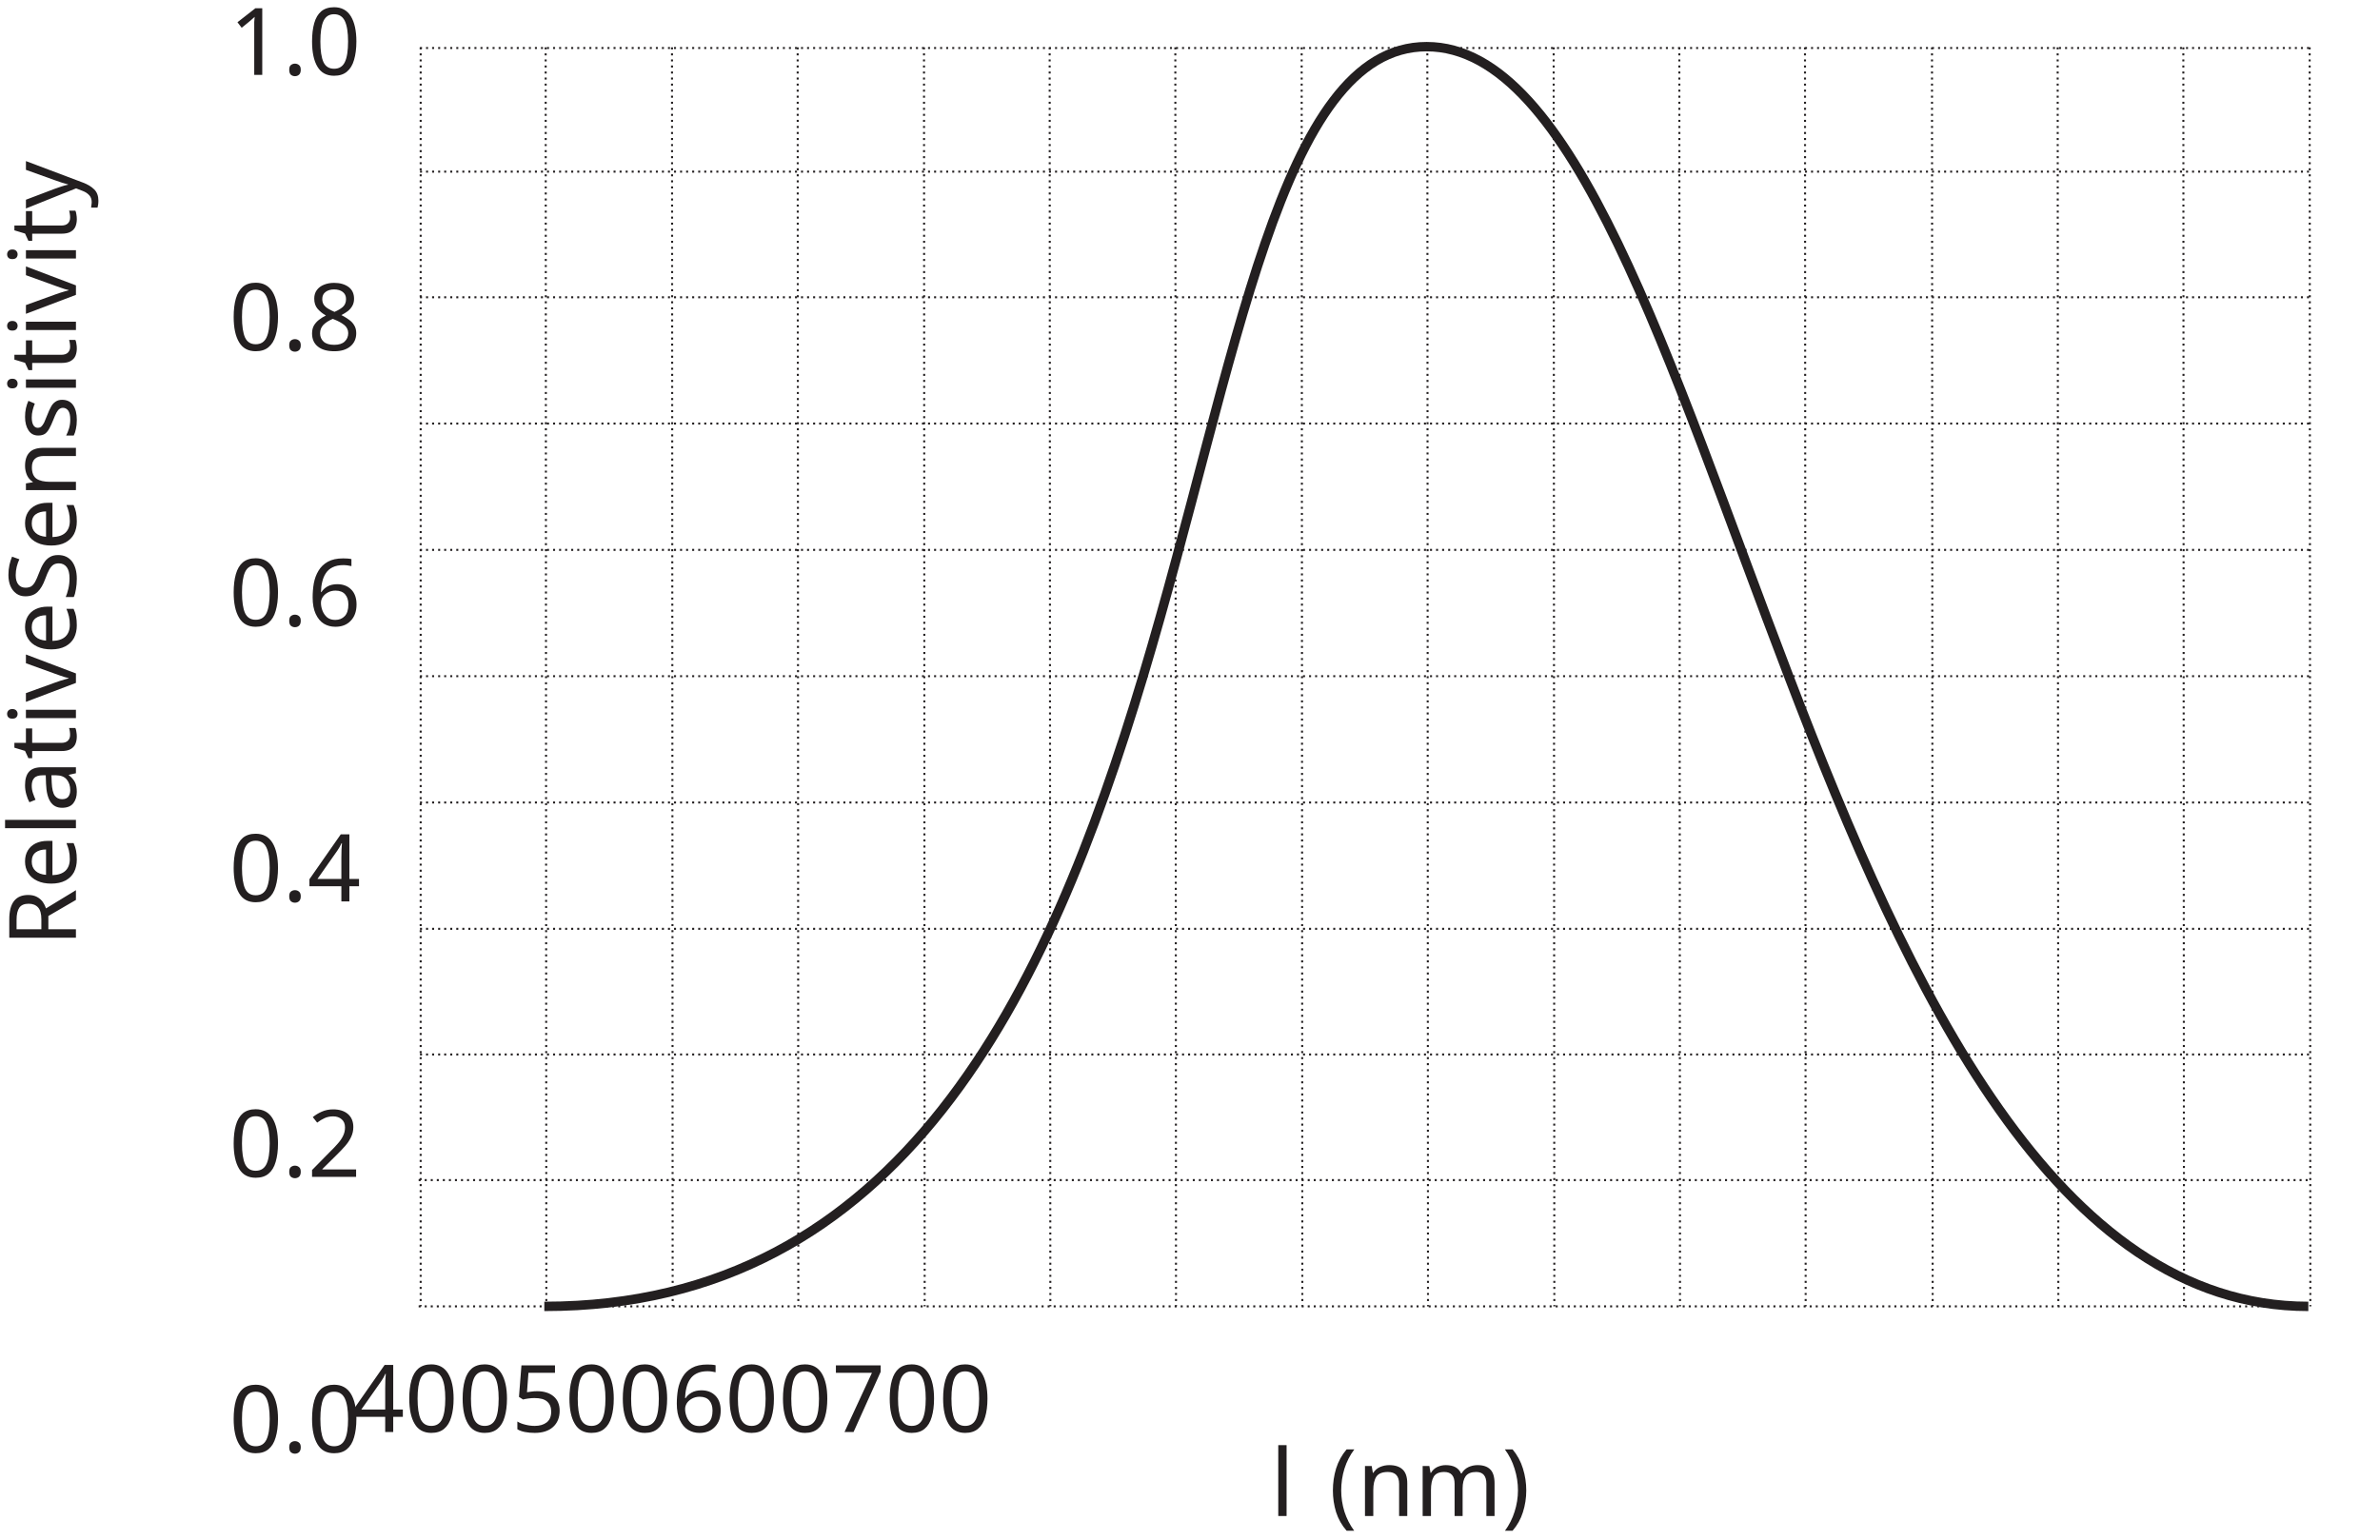
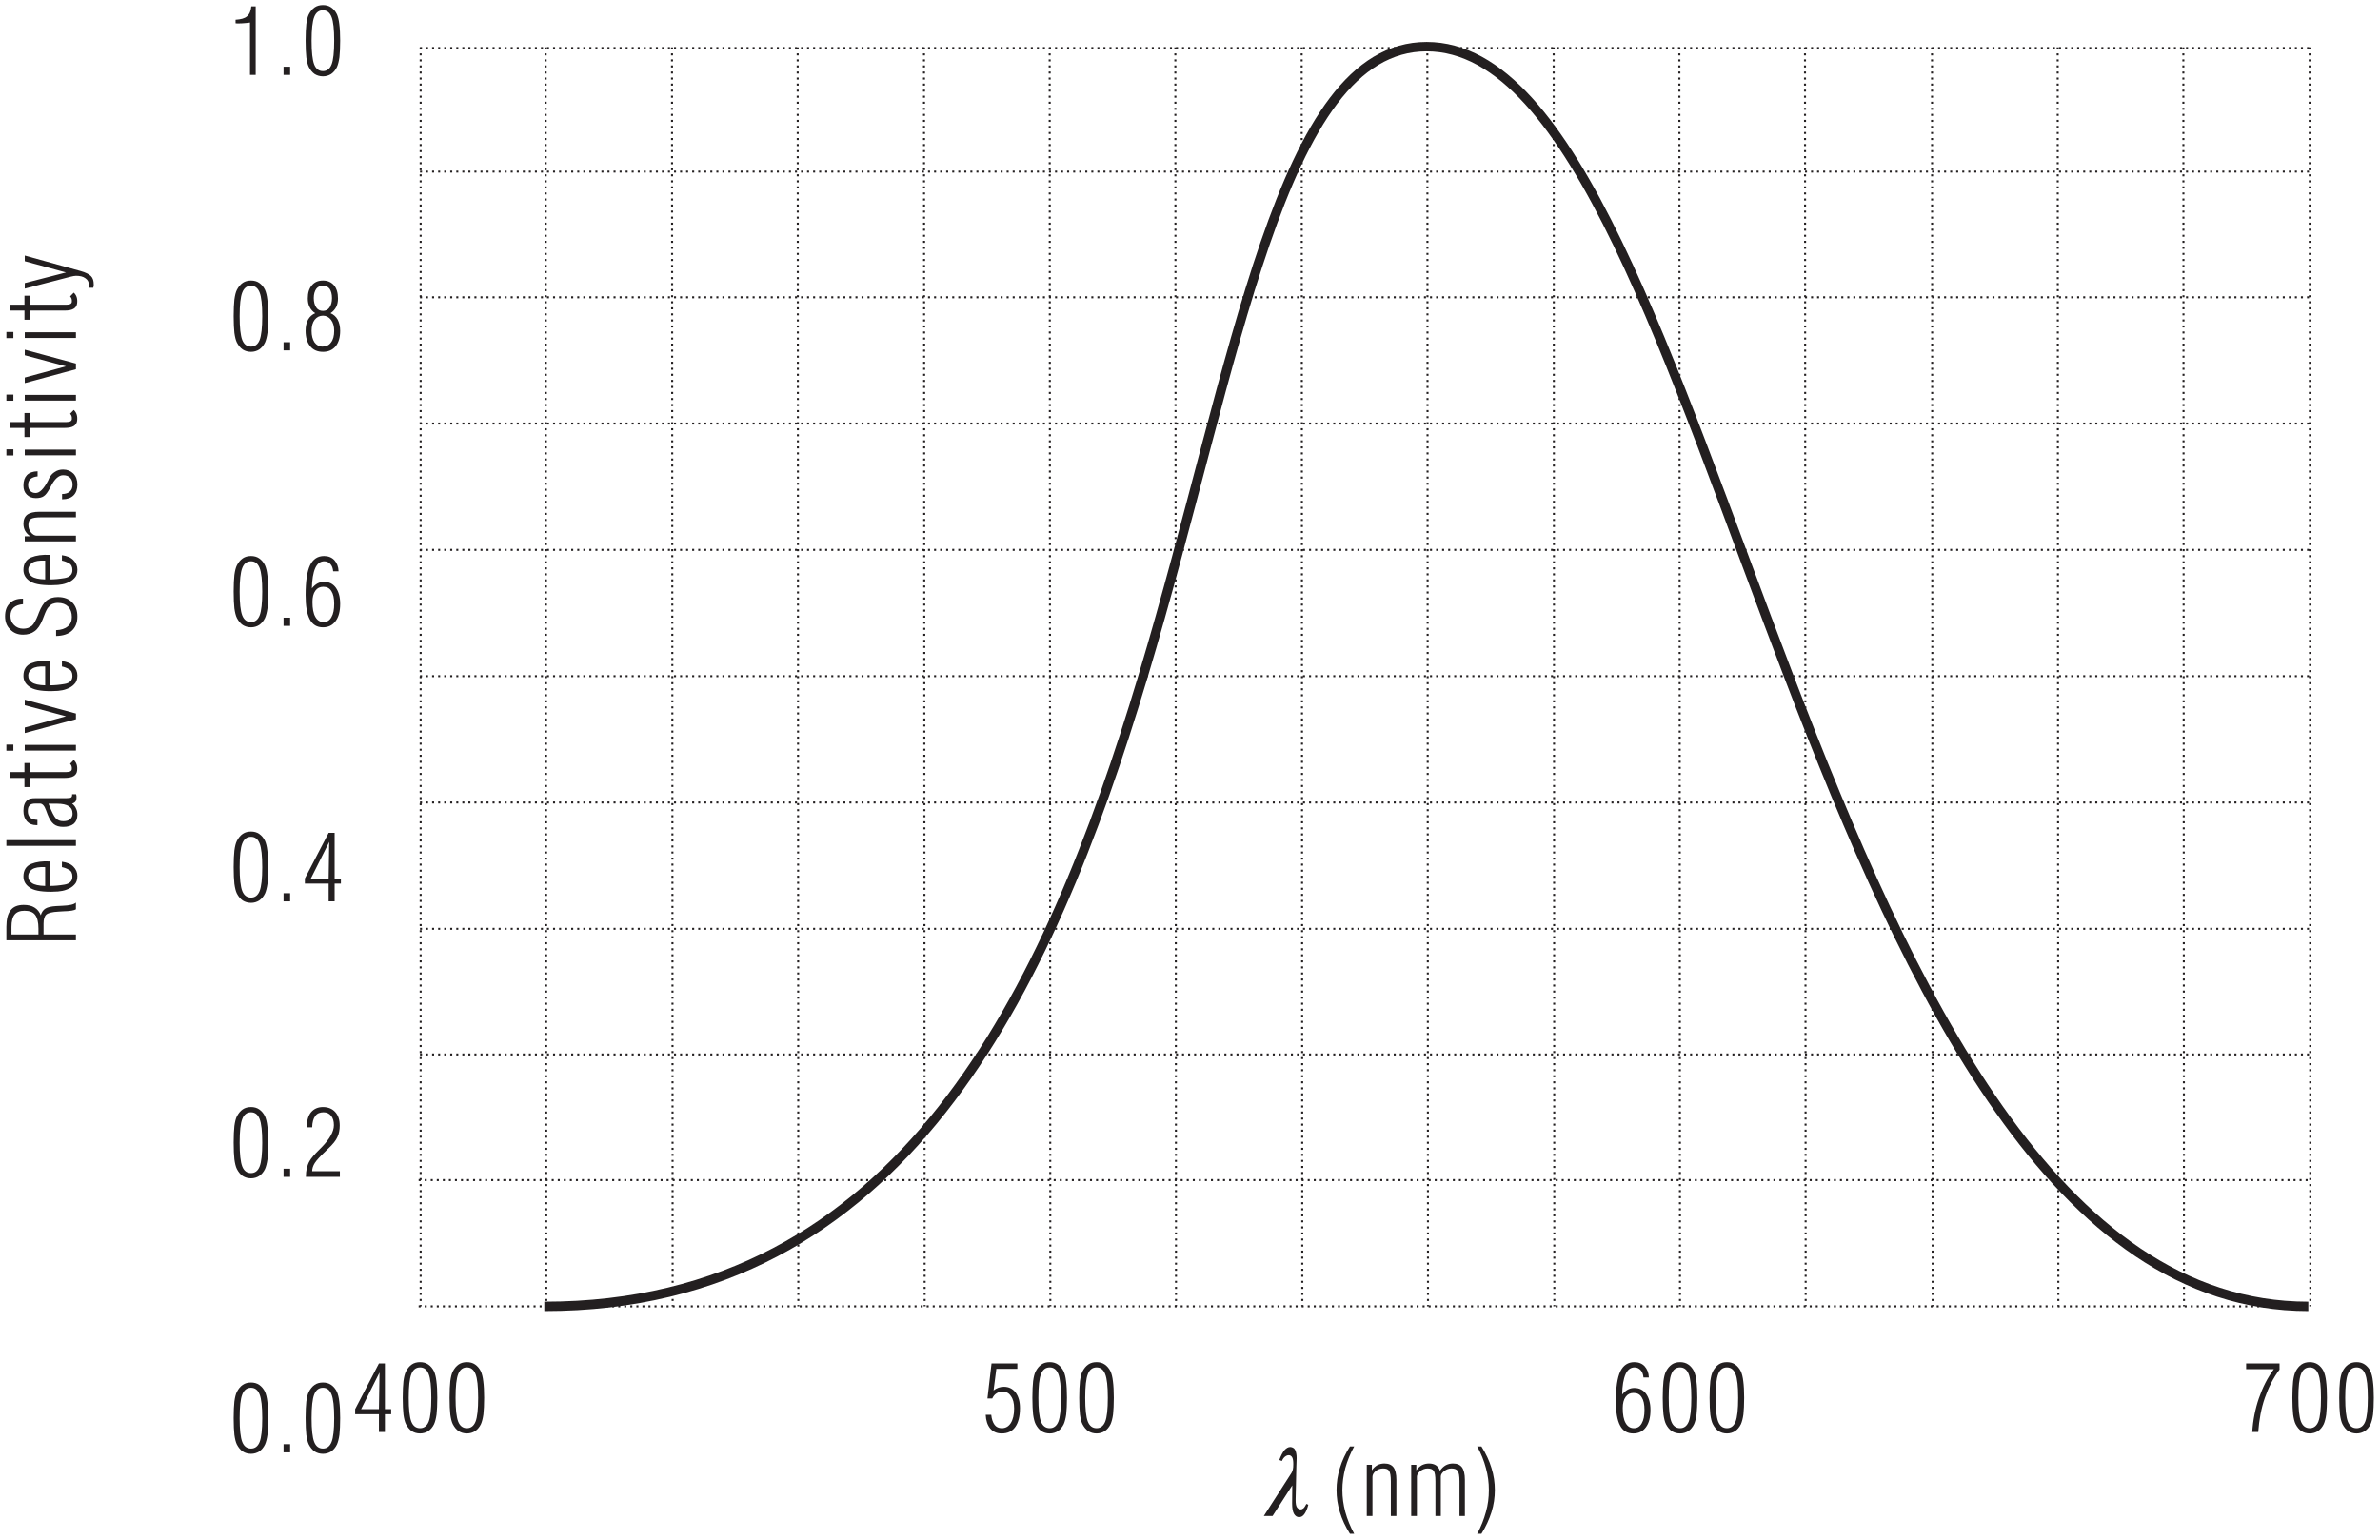
- <svg xmlns="http://www.w3.org/2000/svg" version="1.1" id="svg2" xml:space="preserve" width="340" height="220" viewBox="0 0 340 220">
-   <defs id="defs6" />
-   <g id="g8" transform="matrix(1.333333,0,0,-1.333333,0,220)">
-     <g id="g10" transform="scale(0.1)">
-       <g id="g12" transform="scale(10)">
-         <text transform="matrix(1,0,0,-1,37.6469,11.5359)" style="font-variant:normal;font-weight:normal;font-size:10px;font-family:Swis721LtCnBT;-inkscape-font-specification:Swis721LtCnBT;writing-mode:lr-tb;fill:#231f20;fill-opacity:1;fill-rule:nonzero;stroke:none" id="text16">
-           <tspan x="0 5.019 10.038 67.464 72.483 77.502 135 140.019 145.038 202.464 207.483 212.502" y="0" id="tspan14">400500600700</tspan>
-         </text>
-         <text transform="matrix(1,0,0,-1,136.1141,2.5359)" style="font-variant:normal;font-weight:normal;font-size:10px;font-family:SymbolPropBT;-inkscape-font-specification:SymbolPropBT;writing-mode:lr-tb;fill:#231f20;fill-opacity:1;fill-rule:nonzero;stroke:none" id="text20">
-           <tspan x="0" y="0" id="tspan18">l</tspan>
-         </text>
-         <text transform="matrix(1,0,0,-1,142.4043,2.5359)" style="font-variant:normal;font-weight:normal;font-size:10px;font-family:Swis721LtCnBT;-inkscape-font-specification:Swis721LtCnBT;writing-mode:lr-tb;fill:#231f20;fill-opacity:1;fill-rule:nonzero;stroke:none" id="text24">
-           <tspan x="0 3.412 8.173 15.492" y="0" id="tspan22">(nm)</tspan>
-         </text>
-       </g>
-       <path d="M 450.719,1599.28 V 250 M 584.641,1599.28 585.359,250 M 720,1599.28 720.719,250 M 854.641,1599.28 855.359,250 M 990,1599.28 990.719,250 M 1124.64,1599.28 1125.36,250 M 1259.28,1599.28 1260,250 M 2070,1599.28 2070.72,250 M 1394.64,1599.28 1395.36,250 M 2204.64,1599.28 2205.36,250 M 1529.28,1599.28 1530,250 M 2339.28,1599.28 2340,250 M 1664.64,1599.28 1665.36,250 M 2474.64,1599.28 2475.36,250 M 1799.28,1599.28 1800,250 M 1933.92,1599.28 1934.64,250 M 450,1466.08 H 2474.64 M 450,1331.44 H 2474.64 M 450,1196.08 H 2474.64 M 450,1060.72 H 2474.64 M 450,925.359 H 2474.64 M 450,790 H 2474.64 M 450,654.641 H 2474.64 M 450,520 H 2474.64 M 450,1598.56 H 2474.64 M 448.559,385.359 H 2473.2 M 448.559,250 H 2473.2" style="fill:none;stroke:#231f20;stroke-width:2.16;stroke-linecap:butt;stroke-linejoin:miter;stroke-miterlimit:2.613;stroke-dasharray:2.16, 4.32;stroke-dashoffset:0;stroke-opacity:1" id="path26" />
-       <g id="g28" transform="scale(10)">
-         <text transform="matrix(3.528e-5,1,1,-3.528e-5,8.13477,63.5414)" style="font-variant:normal;font-weight:normal;font-size:10px;font-family:Swis721LtCnBT;-inkscape-font-specification:Swis721LtCnBT;writing-mode:lr-tb;fill:#231f20;fill-opacity:1;fill-rule:nonzero;stroke:none" id="text32">
-           <tspan x="0 5.439 9.97 12.611 16.921 20.225 22.787 26.936 32.846 38.286 42.816 47.577 51.868 54.43 57.734 60.296 64.445 67.007 70.311" y="0" id="tspan30">RelativeSensitivity</tspan>
-         </text>
-       </g>
-       <path d="m 583.199,250 c 765.361,0 630.001,1350 945.361,1350 315.36,0 404.64,-1350 944.64,-1350" style="fill:none;stroke:#231f20;stroke-width:10.08;stroke-linecap:butt;stroke-linejoin:miter;stroke-miterlimit:2.613;stroke-dasharray:none;stroke-opacity:1" id="path34" />
-       <g id="g36" transform="scale(10)">
-         <text transform="matrix(1,0,0,-1,24.552,156.976)" style="font-variant:normal;font-weight:normal;font-size:10px;font-family:Swis721LtCnBT;-inkscape-font-specification:Swis721LtCnBT;writing-mode:lr-tb;fill:#231f20;fill-opacity:1;fill-rule:nonzero;stroke:none" id="text50">
-           <tspan x="0 5.019 7.708" y="0" id="tspan38">1.0</tspan>
-           <tspan x="0 5.019 7.708" y="29.524" id="tspan40">0.8</tspan>
-           <tspan x="0 5.019 7.708" y="59.048" id="tspan42">0.6</tspan>
-           <tspan x="0 5.019 7.708" y="88.573" id="tspan44">0.4</tspan>
-           <tspan x="0 5.019 7.708" y="118.097" id="tspan46">0.2</tspan>
-           <tspan x="0 5.019 7.708" y="147.621" id="tspan48">0.0</tspan>
-         </text>
+ <svg xmlns="http://www.w3.org/2000/svg" xmlns:xlink="http://www.w3.org/1999/xlink" width="255pt" height="165pt" viewBox="0 0 255 165">
+   <defs>
+     <g>
+       <g id="glyph-0-0">
+         <path d="M 2.953 0 L 2.953 -1.906 L 0.406 -1.906 L 0.406 -2.453 L 2.953 -7.344 L 3.594 -7.344 L 3.594 -2.453 L 4.266 -2.453 L 4.266 -1.906 L 3.594 -1.906 L 3.594 0 Z M 1.047 -2.453 L 2.953 -2.453 L 3.016 -6.375 Z M 1.047 -2.453 " />
+       </g>
+       <g id="glyph-0-1">
+         <path d="M 1.125 -3.656 C 1.125 -2.438 1.219 -1.594 1.406 -1.109 C 1.594 -0.641 1.906 -0.406 2.344 -0.406 C 2.766 -0.406 3.078 -0.641 3.266 -1.109 C 3.453 -1.578 3.547 -2.438 3.547 -3.656 C 3.547 -4.891 3.453 -5.734 3.266 -6.203 C 3.078 -6.688 2.766 -6.922 2.344 -6.922 C 1.906 -6.922 1.594 -6.688 1.406 -6.203 C 1.219 -5.734 1.125 -4.875 1.125 -3.656 Z M 0.484 -3.672 C 0.484 -4.422 0.516 -5.016 0.562 -5.453 C 0.625 -5.906 0.703 -6.234 0.828 -6.484 C 1 -6.812 1.203 -7.062 1.453 -7.234 C 1.703 -7.406 2 -7.484 2.344 -7.484 C 2.672 -7.484 2.969 -7.406 3.219 -7.234 C 3.469 -7.062 3.688 -6.812 3.844 -6.484 C 3.953 -6.234 4.047 -5.875 4.094 -5.438 C 4.156 -4.969 4.188 -4.391 4.188 -3.672 C 4.188 -2.938 4.156 -2.344 4.109 -1.891 C 4.047 -1.438 3.953 -1.094 3.844 -0.844 C 3.688 -0.516 3.469 -0.266 3.219 -0.094 C 2.969 0.062 2.672 0.156 2.344 0.156 C 2 0.156 1.703 0.062 1.453 -0.094 C 1.203 -0.266 1 -0.516 0.828 -0.844 C 0.703 -1.094 0.625 -1.438 0.562 -1.875 C 0.516 -2.312 0.484 -2.906 0.484 -3.672 Z M 0.484 -3.672 " />
+       </g>
+       <g id="glyph-0-2">
+         <path d="M 0.5 -1.844 L 1.094 -1.844 C 1.141 -1.375 1.266 -1.016 1.453 -0.766 C 1.625 -0.531 1.891 -0.406 2.219 -0.406 C 2.641 -0.406 2.953 -0.594 3.188 -0.953 C 3.422 -1.328 3.547 -1.844 3.547 -2.516 C 3.547 -3.094 3.438 -3.531 3.203 -3.844 C 3 -4.172 2.703 -4.328 2.312 -4.328 C 2.062 -4.328 1.844 -4.266 1.656 -4.141 C 1.453 -4.016 1.312 -3.828 1.203 -3.594 L 0.688 -3.594 L 1.125 -7.344 L 3.891 -7.344 L 3.891 -6.766 L 1.641 -6.766 L 1.344 -4.453 C 1.516 -4.594 1.703 -4.688 1.875 -4.75 C 2.062 -4.812 2.25 -4.844 2.453 -4.844 C 2.969 -4.844 3.391 -4.641 3.703 -4.234 C 4.016 -3.812 4.172 -3.266 4.172 -2.562 C 4.172 -1.688 4 -1 3.672 -0.547 C 3.344 -0.078 2.859 0.156 2.219 0.156 C 1.703 0.156 1.297 -0.016 0.984 -0.375 C 0.688 -0.734 0.531 -1.219 0.5 -1.844 Z M 0.5 -1.844 " />
+       </g>
+       <g id="glyph-0-3">
+         <path d="M 1.156 -4.016 C 1.359 -4.266 1.562 -4.438 1.766 -4.547 C 1.984 -4.656 2.203 -4.719 2.453 -4.719 C 2.984 -4.719 3.406 -4.516 3.719 -4.094 C 4.031 -3.656 4.188 -3.094 4.188 -2.359 C 4.188 -1.562 4.031 -0.953 3.703 -0.516 C 3.375 -0.062 2.922 0.156 2.344 0.156 C 1.703 0.156 1.234 -0.125 0.938 -0.688 C 0.625 -1.266 0.484 -2.125 0.484 -3.312 C 0.484 -4.766 0.641 -5.812 0.953 -6.484 C 1.281 -7.156 1.781 -7.484 2.469 -7.484 C 2.922 -7.484 3.297 -7.328 3.562 -7.047 C 3.844 -6.734 4 -6.344 4.016 -5.844 L 3.438 -5.844 C 3.406 -6.188 3.312 -6.438 3.141 -6.625 C 2.969 -6.812 2.75 -6.922 2.484 -6.922 C 2.062 -6.922 1.734 -6.672 1.516 -6.188 C 1.297 -5.688 1.172 -4.969 1.156 -4.016 Z M 2.406 -0.406 C 2.766 -0.406 3.047 -0.562 3.25 -0.922 C 3.453 -1.266 3.547 -1.734 3.547 -2.375 C 3.547 -2.953 3.453 -3.406 3.25 -3.719 C 3.047 -4.047 2.766 -4.188 2.375 -4.188 C 2.016 -4.188 1.734 -4.047 1.531 -3.766 C 1.312 -3.469 1.219 -3.062 1.219 -2.562 C 1.219 -1.859 1.312 -1.328 1.531 -0.953 C 1.734 -0.594 2.031 -0.406 2.406 -0.406 Z M 2.406 -0.406 " />
+       </g>
+       <g id="glyph-0-4">
+         <path d="M 1.203 0 C 1.281 -1.266 1.516 -2.453 1.906 -3.594 C 2.297 -4.734 2.812 -5.781 3.516 -6.734 L 0.547 -6.734 L 0.547 -7.344 L 4.125 -7.344 L 4.125 -6.688 C 3.453 -5.797 2.938 -4.766 2.547 -3.641 C 2.156 -2.516 1.938 -1.297 1.844 0 Z M 1.203 0 " />
+       </g>
+       <g id="glyph-0-5">
+         <path d="M 2.688 1.906 L 2.234 1.906 C 1.75 1.141 1.391 0.375 1.156 -0.406 C 0.906 -1.203 0.797 -1.984 0.797 -2.781 C 0.797 -3.562 0.906 -4.359 1.156 -5.141 C 1.391 -5.922 1.75 -6.688 2.234 -7.453 L 2.688 -7.453 C 2.266 -6.688 1.953 -5.906 1.734 -5.125 C 1.531 -4.344 1.422 -3.562 1.422 -2.781 C 1.422 -1.984 1.531 -1.203 1.734 -0.438 C 1.953 0.359 2.266 1.125 2.688 1.906 Z M 2.688 1.906 " />
+       </g>
+       <g id="glyph-0-6">
+         <path d="M 3.203 0 L 3.203 -3.703 C 3.203 -4.281 3.141 -4.656 3.016 -4.844 C 2.906 -5.016 2.688 -5.094 2.375 -5.094 C 2.078 -5.094 1.812 -5 1.578 -4.812 C 1.344 -4.625 1.234 -4.406 1.234 -4.188 L 1.234 0 L 0.625 0 L 0.625 -5.484 L 1.172 -5.484 L 1.172 -4.891 C 1.344 -5.156 1.547 -5.328 1.766 -5.453 C 1.984 -5.562 2.234 -5.625 2.516 -5.625 C 2.953 -5.625 3.281 -5.484 3.484 -5.219 C 3.688 -4.938 3.797 -4.5 3.797 -3.891 L 3.797 0 Z M 3.203 0 " />
+       </g>
+       <g id="glyph-0-7">
+         <path d="M 0.625 0 L 0.625 -5.484 L 1.172 -5.484 L 1.172 -4.891 C 1.344 -5.141 1.562 -5.328 1.781 -5.453 C 2.016 -5.562 2.25 -5.625 2.531 -5.625 C 2.812 -5.625 3.062 -5.562 3.266 -5.438 C 3.469 -5.297 3.625 -5.094 3.703 -4.844 C 3.891 -5.109 4.094 -5.312 4.328 -5.438 C 4.562 -5.562 4.812 -5.625 5.094 -5.625 C 5.547 -5.625 5.859 -5.484 6.062 -5.219 C 6.266 -4.938 6.375 -4.5 6.375 -3.891 L 6.375 0 L 5.797 0 L 5.797 -3.703 C 5.797 -4.297 5.734 -4.672 5.594 -4.844 C 5.484 -5 5.266 -5.094 4.938 -5.094 C 4.656 -5.094 4.406 -5 4.156 -4.812 C 3.922 -4.625 3.797 -4.438 3.797 -4.234 L 3.797 0 L 3.219 0 L 3.219 -3.703 C 3.219 -4.297 3.156 -4.672 3.031 -4.844 C 2.906 -5.016 2.688 -5.094 2.375 -5.094 C 2.078 -5.094 1.812 -4.984 1.578 -4.797 C 1.344 -4.609 1.234 -4.406 1.234 -4.203 L 1.234 0 Z M 0.625 0 " />
+       </g>
+       <g id="glyph-0-8">
+         <path d="M 0.375 1.906 C 0.797 1.125 1.094 0.359 1.312 -0.438 C 1.531 -1.203 1.625 -1.984 1.625 -2.781 C 1.625 -3.562 1.531 -4.344 1.312 -5.125 C 1.109 -5.906 0.797 -6.688 0.375 -7.453 L 0.828 -7.453 C 1.312 -6.688 1.672 -5.922 1.906 -5.141 C 2.156 -4.359 2.266 -3.562 2.266 -2.781 C 2.266 -1.984 2.156 -1.203 1.906 -0.406 C 1.656 0.375 1.312 1.141 0.828 1.906 Z M 0.375 1.906 " />
+       </g>
+       <g id="glyph-0-9">
+         <path d="M 2.234 0 L 2.234 -5.609 C 2.047 -5.578 1.859 -5.562 1.672 -5.547 C 1.484 -5.531 1.281 -5.516 1.078 -5.516 C 0.969 -5.516 0.891 -5.516 0.844 -5.516 C 0.781 -5.516 0.734 -5.531 0.688 -5.531 L 0.688 -5.906 C 1.234 -5.938 1.656 -6.047 1.906 -6.266 C 2.172 -6.484 2.328 -6.844 2.375 -7.344 L 2.844 -7.344 L 2.844 0 Z M 2.234 0 " />
+       </g>
+       <g id="glyph-0-10">
+         <path d="M 0.812 0 L 0.812 -0.875 L 1.516 -0.875 L 1.516 0 Z M 0.812 0 " />
+       </g>
+       <g id="glyph-0-11">
+         <path d="M 1.516 -3.984 C 1.25 -4.156 1.047 -4.375 0.922 -4.641 C 0.781 -4.906 0.719 -5.203 0.719 -5.562 C 0.719 -6.172 0.859 -6.625 1.156 -6.969 C 1.438 -7.312 1.828 -7.484 2.344 -7.484 C 2.844 -7.484 3.234 -7.312 3.531 -6.969 C 3.812 -6.625 3.953 -6.172 3.953 -5.562 C 3.953 -5.219 3.891 -4.906 3.766 -4.656 C 3.625 -4.391 3.438 -4.172 3.156 -3.984 C 3.484 -3.844 3.75 -3.609 3.922 -3.297 C 4.094 -2.969 4.188 -2.562 4.188 -2.094 C 4.188 -1.375 4.016 -0.828 3.703 -0.438 C 3.375 -0.047 2.922 0.156 2.344 0.156 C 1.766 0.156 1.297 -0.047 0.984 -0.438 C 0.656 -0.828 0.484 -1.375 0.484 -2.094 C 0.484 -2.562 0.562 -2.969 0.75 -3.297 C 0.922 -3.609 1.188 -3.844 1.516 -3.984 Z M 3.312 -5.609 C 3.312 -6.031 3.219 -6.359 3.062 -6.594 C 2.891 -6.812 2.656 -6.938 2.344 -6.938 C 2.031 -6.938 1.797 -6.812 1.625 -6.594 C 1.453 -6.344 1.359 -6.031 1.359 -5.609 C 1.359 -5.188 1.453 -4.844 1.625 -4.594 C 1.797 -4.344 2.031 -4.234 2.344 -4.234 C 2.641 -4.234 2.875 -4.344 3.047 -4.594 C 3.219 -4.844 3.312 -5.172 3.312 -5.609 Z M 3.547 -2.094 C 3.547 -2.578 3.438 -2.984 3.203 -3.281 C 2.984 -3.562 2.703 -3.719 2.344 -3.719 C 1.969 -3.719 1.688 -3.562 1.453 -3.281 C 1.234 -2.984 1.125 -2.594 1.125 -2.094 C 1.125 -1.578 1.234 -1.172 1.438 -0.859 C 1.656 -0.562 1.938 -0.406 2.297 -0.406 C 2.688 -0.406 3 -0.562 3.203 -0.844 C 3.438 -1.141 3.547 -1.562 3.547 -2.094 Z M 3.547 -2.094 " />
+       </g>
+       <g id="glyph-0-12">
+         <path d="M 0.516 0 C 0.516 -0.344 0.547 -0.656 0.609 -0.922 C 0.688 -1.203 0.766 -1.453 0.906 -1.688 C 1.062 -1.969 1.422 -2.406 1.984 -2.953 L 2.172 -3.141 C 3.062 -4.047 3.516 -4.844 3.516 -5.547 C 3.516 -5.969 3.422 -6.297 3.219 -6.547 C 3.016 -6.797 2.75 -6.922 2.406 -6.922 C 2.016 -6.922 1.703 -6.797 1.516 -6.516 C 1.312 -6.25 1.203 -5.844 1.188 -5.312 L 0.625 -5.312 L 0.625 -5.422 C 0.625 -6.062 0.766 -6.562 1.078 -6.938 C 1.391 -7.297 1.812 -7.484 2.344 -7.484 C 2.906 -7.484 3.344 -7.297 3.656 -6.953 C 3.984 -6.594 4.141 -6.109 4.141 -5.5 C 4.141 -5.266 4.125 -5.062 4.078 -4.844 C 4.047 -4.656 3.984 -4.453 3.906 -4.297 C 3.75 -3.922 3.406 -3.484 2.859 -2.984 C 2.781 -2.906 2.703 -2.844 2.672 -2.797 C 2.062 -2.219 1.656 -1.781 1.469 -1.484 C 1.281 -1.188 1.188 -0.891 1.188 -0.609 L 4.156 -0.609 L 4.156 0 Z M 0.516 0 " />
+       </g>
+       <g id="glyph-1-0">
+         <path d="M 2.266 -4.625 C 2.328 -4.734 2.375 -4.844 2.406 -4.984 C 2.438 -5.094 2.453 -5.297 2.453 -5.562 C 2.453 -5.875 2.422 -6.109 2.344 -6.266 C 2.25 -6.438 2.125 -6.516 1.969 -6.516 C 1.812 -6.516 1.688 -6.453 1.547 -6.344 C 1.438 -6.25 1.312 -6.094 1.234 -5.891 L 0.953 -6 C 1.125 -6.453 1.297 -6.797 1.5 -7.047 C 1.703 -7.266 1.906 -7.391 2.125 -7.391 C 2.234 -7.391 2.328 -7.359 2.422 -7.312 C 2.516 -7.266 2.594 -7.188 2.641 -7.094 C 2.703 -6.984 2.734 -6.859 2.766 -6.719 C 2.797 -6.578 2.812 -6.406 2.812 -6.203 C 2.812 -6.109 2.797 -5.953 2.797 -5.75 C 2.797 -5.547 2.781 -5.406 2.781 -5.312 L 2.703 -1.797 L 2.703 -1.688 C 2.703 -1.359 2.734 -1.125 2.828 -0.953 C 2.922 -0.797 3.062 -0.703 3.234 -0.703 C 3.359 -0.703 3.453 -0.75 3.547 -0.828 C 3.641 -0.906 3.734 -1.062 3.859 -1.297 L 4.062 -1.203 C 3.953 -0.75 3.797 -0.422 3.641 -0.203 C 3.484 0.016 3.297 0.125 3.078 0.125 C 2.844 0.125 2.656 0 2.516 -0.25 C 2.391 -0.484 2.328 -0.844 2.328 -1.312 L 2.328 -1.375 L 2.344 -3.281 L 0.234 0 L -0.703 0 Z M 2.266 -4.625 " />
+       </g>
+       <g id="glyph-2-0">
+         <path d="M 0 -0.688 L -7.453 -0.688 L -7.453 -2.141 C -7.453 -2.938 -7.297 -3.547 -7 -3.906 C -6.703 -4.297 -6.234 -4.484 -5.594 -4.484 C -5.125 -4.484 -4.734 -4.391 -4.438 -4.203 C -4.125 -4.016 -3.906 -3.734 -3.766 -3.375 C -3.672 -3.703 -3.516 -3.938 -3.266 -4.094 C -3.047 -4.234 -2.656 -4.328 -2.125 -4.359 C -1.969 -4.375 -1.766 -4.375 -1.484 -4.391 C -0.688 -4.422 -0.203 -4.531 0 -4.734 L 0 -4.016 C -0.141 -3.906 -0.594 -3.812 -1.375 -3.797 C -1.578 -3.781 -1.734 -3.766 -1.859 -3.766 C -2.531 -3.734 -2.953 -3.625 -3.172 -3.453 C -3.375 -3.266 -3.469 -2.953 -3.469 -2.484 L -3.469 -1.312 L 0 -1.312 Z M -4.016 -1.312 L -4.016 -1.953 C -4.016 -2.641 -4.141 -3.125 -4.375 -3.422 C -4.594 -3.719 -4.984 -3.859 -5.516 -3.859 C -6 -3.859 -6.344 -3.719 -6.562 -3.453 C -6.797 -3.172 -6.906 -2.734 -6.906 -2.125 L -6.906 -1.312 Z M -4.016 -1.312 " />
+       </g>
+       <g id="glyph-2-1">
+         <path d="M -3.297 -3.094 C -3.938 -3.125 -4.406 -3.047 -4.688 -2.859 C -4.953 -2.672 -5.094 -2.438 -5.109 -2.172 C -5.125 -1.828 -4.984 -1.562 -4.719 -1.391 C -4.453 -1.203 -3.984 -1.094 -3.297 -1.078 Z M -2.672 -0.453 C -3.812 -0.453 -4.594 -0.609 -5 -0.938 C -5.422 -1.234 -5.625 -1.625 -5.625 -2.094 C -5.625 -2.75 -5.344 -3.203 -4.797 -3.438 C -4.25 -3.656 -3.578 -3.75 -2.797 -3.703 L -2.797 -1.078 C -2.312 -1.078 -1.797 -1.125 -1.234 -1.219 C -0.656 -1.312 -0.375 -1.609 -0.375 -2.078 C -0.375 -2.438 -0.5 -2.688 -0.75 -2.812 C -1 -2.953 -1.25 -3.047 -1.5 -3.094 L -1.5 -3.672 C -0.953 -3.594 -0.547 -3.438 -0.266 -3.141 C 0.016 -2.859 0.156 -2.516 0.156 -2.125 C 0.156 -1.719 0.047 -1.406 -0.188 -1.188 C -0.406 -0.953 -0.688 -0.797 -0.984 -0.688 C -1.297 -0.562 -1.609 -0.516 -1.922 -0.484 C -2.234 -0.469 -2.484 -0.453 -2.672 -0.453 Z M -2.672 -0.453 " />
+       </g>
+       <g id="glyph-2-2">
+         <path d="M 0 -0.844 L -7.453 -0.844 L -7.453 -1.453 L 0 -1.453 Z M 0 -0.844 " />
+       </g>
+       <g id="glyph-2-3">
+         <path d="M 0.016 -3.734 C 0.047 -3.656 0.047 -3.562 0.062 -3.516 C 0.062 -3.453 0.062 -3.391 0.062 -3.328 C 0.062 -3.188 0.031 -3.062 -0.047 -2.953 C -0.125 -2.859 -0.234 -2.781 -0.406 -2.734 C -0.203 -2.562 -0.062 -2.391 0.016 -2.188 C 0.125 -1.984 0.156 -1.766 0.156 -1.516 C 0.156 -1.109 0.031 -0.797 -0.234 -0.562 C -0.516 -0.344 -0.875 -0.234 -1.359 -0.234 C -1.781 -0.234 -2.125 -0.328 -2.375 -0.531 C -2.625 -0.734 -2.859 -1.094 -3.047 -1.594 C -3.094 -1.703 -3.141 -1.844 -3.203 -2.016 C -3.375 -2.5 -3.594 -2.734 -3.859 -2.734 L -4.312 -2.734 C -4.609 -2.734 -4.828 -2.688 -4.953 -2.547 C -5.094 -2.422 -5.156 -2.203 -5.156 -1.938 C -5.156 -1.625 -5.078 -1.406 -4.906 -1.234 C -4.734 -1.078 -4.469 -1 -4.125 -0.984 L -4.125 -0.422 L -4.25 -0.422 C -4.672 -0.422 -5 -0.562 -5.25 -0.828 C -5.5 -1.109 -5.625 -1.484 -5.625 -1.953 C -5.625 -2.219 -5.594 -2.453 -5.516 -2.656 C -5.453 -2.828 -5.344 -2.984 -5.203 -3.094 C -5.094 -3.188 -4.984 -3.234 -4.859 -3.266 C -4.719 -3.297 -4.531 -3.312 -4.281 -3.312 L -1.016 -3.312 C -0.734 -3.312 -0.562 -3.344 -0.516 -3.391 C -0.438 -3.438 -0.406 -3.547 -0.406 -3.688 L -0.406 -3.734 Z M -2.938 -2.719 C -2.609 -1.875 -2.344 -1.344 -2.141 -1.141 C -1.938 -0.938 -1.688 -0.844 -1.359 -0.844 C -1.047 -0.844 -0.812 -0.906 -0.625 -1.047 C -0.453 -1.203 -0.359 -1.391 -0.359 -1.641 C -0.359 -2.016 -0.5 -2.281 -0.766 -2.453 C -1.031 -2.625 -1.453 -2.719 -2.031 -2.719 Z M -2.938 -2.719 " />
+       </g>
+       <g id="glyph-2-4">
+         <path d="M -7.094 -1.172 L -7.094 -1.797 L -5.516 -1.797 L -5.516 -2.766 L -4.953 -2.766 L -4.953 -1.797 L -1.031 -1.797 C -0.641 -1.797 -0.438 -1.906 -0.438 -2.141 C -0.422 -2.375 -0.484 -2.547 -0.625 -2.688 L -0.234 -3.094 C 0.062 -2.828 0.188 -2.438 0.125 -1.938 C 0.062 -1.422 -0.375 -1.172 -1.188 -1.172 L -4.953 -1.172 L -4.953 -0.188 L -5.516 -0.188 L -5.516 -1.172 Z M -7.094 -1.172 " />
+       </g>
+       <g id="glyph-2-5">
+         <path d="M -7.453 -0.781 L -7.453 -1.438 L -6.703 -1.438 L -6.703 -0.781 Z M -5.484 -0.797 L -5.484 -1.406 L 0 -1.406 L 0 -0.797 Z M -5.484 -0.797 " />
+       </g>
+       <g id="glyph-2-6">
+         <path d="M 0 -1.594 L -5.484 -0.109 L -5.484 -0.703 L -1.062 -1.906 L -5.484 -3.094 L -5.484 -3.688 L 0 -2.203 Z M 0 -1.594 " />
+       </g>
+       <g id="glyph-2-7">
+         <path d="M -2.125 -0.453 L -2.125 -1.078 C -1.594 -1.094 -1.172 -1.234 -0.875 -1.484 C -0.578 -1.719 -0.438 -2.062 -0.438 -2.484 C -0.438 -2.953 -0.562 -3.312 -0.828 -3.594 C -1.094 -3.859 -1.453 -4 -1.938 -4 C -2.156 -4 -2.344 -3.953 -2.516 -3.891 C -2.688 -3.812 -2.828 -3.688 -2.969 -3.516 C -3.094 -3.375 -3.25 -3.062 -3.406 -2.641 C -3.484 -2.438 -3.547 -2.297 -3.578 -2.203 C -3.812 -1.625 -4.094 -1.203 -4.422 -0.969 C -4.75 -0.719 -5.156 -0.594 -5.672 -0.594 C -6.234 -0.594 -6.688 -0.781 -7.047 -1.156 C -7.422 -1.516 -7.594 -1.984 -7.594 -2.562 C -7.594 -3.156 -7.438 -3.609 -7.094 -3.953 C -6.766 -4.297 -6.312 -4.453 -5.719 -4.453 L -5.672 -4.453 L -5.672 -3.859 C -6.094 -3.828 -6.438 -3.703 -6.672 -3.5 C -6.906 -3.281 -7.016 -2.984 -7.016 -2.609 C -7.016 -2.203 -6.891 -1.891 -6.625 -1.625 C -6.375 -1.375 -6.047 -1.234 -5.641 -1.234 C -5.453 -1.234 -5.297 -1.266 -5.141 -1.312 C -4.984 -1.375 -4.844 -1.453 -4.703 -1.562 C -4.516 -1.734 -4.297 -2.109 -4.062 -2.703 C -4.031 -2.812 -3.984 -2.906 -3.969 -2.953 C -3.734 -3.562 -3.453 -3.984 -3.156 -4.25 C -2.828 -4.5 -2.438 -4.625 -1.938 -4.625 C -1.281 -4.625 -0.766 -4.438 -0.406 -4.062 C -0.031 -3.688 0.156 -3.188 0.156 -2.531 C 0.156 -1.875 -0.047 -1.375 -0.438 -1.016 C -0.812 -0.656 -1.391 -0.469 -2.125 -0.453 Z M -2.125 -0.453 " />
+       </g>
+       <g id="glyph-2-8">
+         <path d="M 0 -3.203 L -3.703 -3.203 C -4.281 -3.203 -4.656 -3.141 -4.844 -3.016 C -5.016 -2.906 -5.094 -2.688 -5.094 -2.375 C -5.094 -2.078 -5 -1.812 -4.812 -1.578 C -4.625 -1.344 -4.406 -1.234 -4.188 -1.234 L 0 -1.234 L 0 -0.625 L -5.484 -0.625 L -5.484 -1.172 L -4.891 -1.172 C -5.156 -1.344 -5.328 -1.547 -5.453 -1.766 C -5.562 -1.984 -5.625 -2.234 -5.625 -2.516 C -5.625 -2.953 -5.484 -3.281 -5.219 -3.484 C -4.938 -3.688 -4.5 -3.797 -3.891 -3.797 L 0 -3.797 Z M 0 -3.203 " />
+       </g>
+       <g id="glyph-2-9">
+         <path d="M -1.484 -0.375 L -1.484 -0.938 C -1.125 -0.938 -0.844 -1.031 -0.656 -1.203 C -0.453 -1.375 -0.359 -1.625 -0.359 -1.953 C -0.359 -2.266 -0.453 -2.516 -0.625 -2.688 C -0.812 -2.875 -1.062 -2.953 -1.375 -2.953 C -1.844 -2.953 -2.297 -2.547 -2.703 -1.734 C -2.75 -1.656 -2.781 -1.594 -2.797 -1.562 C -3.031 -1.125 -3.234 -0.844 -3.453 -0.703 C -3.656 -0.562 -3.938 -0.5 -4.297 -0.5 C -4.703 -0.5 -5.016 -0.625 -5.266 -0.875 C -5.516 -1.125 -5.625 -1.438 -5.625 -1.844 C -5.625 -2.344 -5.5 -2.703 -5.25 -2.969 C -5 -3.219 -4.625 -3.359 -4.109 -3.375 L -4.109 -2.828 C -4.453 -2.797 -4.703 -2.688 -4.875 -2.547 C -5.047 -2.391 -5.125 -2.188 -5.125 -1.922 C -5.125 -1.656 -5.062 -1.438 -4.906 -1.281 C -4.766 -1.125 -4.562 -1.047 -4.312 -1.047 C -3.891 -1.047 -3.453 -1.484 -2.984 -2.375 C -2.938 -2.484 -2.906 -2.562 -2.875 -2.625 C -2.719 -2.922 -2.516 -3.156 -2.25 -3.312 C -2 -3.484 -1.703 -3.562 -1.375 -3.562 C -0.922 -3.562 -0.547 -3.406 -0.266 -3.125 C 0.016 -2.828 0.156 -2.438 0.156 -1.953 C 0.156 -1.453 0.016 -1.062 -0.25 -0.797 C -0.531 -0.516 -0.938 -0.375 -1.438 -0.375 Z M -1.484 -0.375 " />
+       </g>
+       <g id="glyph-2-10">
+         <path d="M 0.484 -2.109 C 1.047 -1.953 1.406 -1.766 1.609 -1.562 C 1.812 -1.359 1.906 -1.062 1.906 -0.688 C 1.906 -0.641 1.906 -0.594 1.906 -0.547 C 1.891 -0.484 1.875 -0.406 1.859 -0.312 L 1.344 -0.312 C 1.359 -0.359 1.375 -0.406 1.375 -0.453 C 1.391 -0.516 1.391 -0.562 1.391 -0.609 C 1.391 -0.922 1.266 -1.156 1.016 -1.328 C 0.766 -1.516 0.438 -1.594 0.016 -1.594 C -0.125 -1.594 -0.312 -1.562 -0.562 -1.5 C -0.594 -1.5 -0.609 -1.484 -0.625 -1.484 L -5.484 -0.219 L -5.484 -0.812 L -1.062 -1.953 L -5.484 -3.156 L -5.484 -3.766 Z M 0.484 -2.109 " />
      </g>
    </g>
+   </defs>
+   <g fill="rgb(13.73%, 12.16%, 12.549%)" fill-opacity="1">
+     <use xlink:href="#glyph-0-0" x="37.647" y="153.464" />
+   </g>
+   <g fill="rgb(13.73%, 12.16%, 12.549%)" fill-opacity="1">
+     <use xlink:href="#glyph-0-1" x="42.666" y="153.464" />
+   </g>
+   <g fill="rgb(13.73%, 12.16%, 12.549%)" fill-opacity="1">
+     <use xlink:href="#glyph-0-1" x="47.685" y="153.464" />
+   </g>
+   <g fill="rgb(13.73%, 12.16%, 12.549%)" fill-opacity="1">
+     <use xlink:href="#glyph-0-2" x="105.111" y="153.464" />
+   </g>
+   <g fill="rgb(13.73%, 12.16%, 12.549%)" fill-opacity="1">
+     <use xlink:href="#glyph-0-1" x="110.13" y="153.464" />
+   </g>
+   <g fill="rgb(13.73%, 12.16%, 12.549%)" fill-opacity="1">
+     <use xlink:href="#glyph-0-1" x="115.149" y="153.464" />
+   </g>
+   <g fill="rgb(13.73%, 12.16%, 12.549%)" fill-opacity="1">
+     <use xlink:href="#glyph-0-3" x="172.647" y="153.464" />
+   </g>
+   <g fill="rgb(13.73%, 12.16%, 12.549%)" fill-opacity="1">
+     <use xlink:href="#glyph-0-1" x="177.666" y="153.464" />
+   </g>
+   <g fill="rgb(13.73%, 12.16%, 12.549%)" fill-opacity="1">
+     <use xlink:href="#glyph-0-1" x="182.685" y="153.464" />
+   </g>
+   <g fill="rgb(13.73%, 12.16%, 12.549%)" fill-opacity="1">
+     <use xlink:href="#glyph-0-4" x="240.111" y="153.464" />
+   </g>
+   <g fill="rgb(13.73%, 12.16%, 12.549%)" fill-opacity="1">
+     <use xlink:href="#glyph-0-1" x="245.13" y="153.464" />
+   </g>
+   <g fill="rgb(13.73%, 12.16%, 12.549%)" fill-opacity="1">
+     <use xlink:href="#glyph-0-1" x="250.149" y="153.464" />
+   </g>
+   <g fill="rgb(13.73%, 12.16%, 12.549%)" fill-opacity="1">
+     <use xlink:href="#glyph-1-0" x="136.114" y="162.464" />
+   </g>
+   <g fill="rgb(13.73%, 12.16%, 12.549%)" fill-opacity="1">
+     <use xlink:href="#glyph-0-5" x="142.404" y="162.464" />
+   </g>
+   <g fill="rgb(13.73%, 12.16%, 12.549%)" fill-opacity="1">
+     <use xlink:href="#glyph-0-6" x="145.816" y="162.464" />
+   </g>
+   <g fill="rgb(13.73%, 12.16%, 12.549%)" fill-opacity="1">
+     <use xlink:href="#glyph-0-7" x="150.577" y="162.464" />
+   </g>
+   <g fill="rgb(13.73%, 12.16%, 12.549%)" fill-opacity="1">
+     <use xlink:href="#glyph-0-8" x="157.896" y="162.464" />
+   </g>
+   <path fill="none" stroke-width="2.16" stroke-linecap="butt" stroke-linejoin="miter" stroke="rgb(13.73%, 12.16%, 12.549%)" stroke-opacity="1" stroke-dasharray="2.16 4.32" stroke-miterlimit="2.613" d="M 450.703 1599.297 L 450.703 250 M 584.648 1599.297 L 585.352 250 M 720 1599.297 L 720.703 250 M 854.648 1599.297 L 855.352 250 M 990 1599.297 L 990.703 250 M 1124.648 1599.297 L 1125.352 250 M 1259.297 1599.297 L 1260 250 M 2070 1599.297 L 2070.703 250 M 1394.648 1599.297 L 1395.352 250 M 2204.648 1599.297 L 2205.352 250 M 1529.297 1599.297 L 1530 250 M 2339.297 1599.297 L 2340 250 M 1664.648 1599.297 L 1665.352 250 M 2474.648 1599.297 L 2475.352 250 M 1799.297 1599.297 L 1800 250 M 1933.906 1599.297 L 1934.648 250 M 450 1466.094 L 2474.648 1466.094 M 450 1331.445 L 2474.648 1331.445 M 450 1196.094 L 2474.648 1196.094 M 450 1060.703 L 2474.648 1060.703 M 450 925.352 L 2474.648 925.352 M 450 790 L 2474.648 790 M 450 654.648 L 2474.648 654.648 M 450 520 L 2474.648 520 M 450 1598.555 L 2474.648 1598.555 M 448.555 385.352 L 2473.203 385.352 M 448.555 250 L 2473.203 250 " transform="matrix(0.1, 0, 0, -0.1, 0, 165)" />
+   <g fill="rgb(13.73%, 12.16%, 12.549%)" fill-opacity="1">
+     <use xlink:href="#glyph-2-0" x="8.135" y="101.459" />
+   </g>
+   <g fill="rgb(13.73%, 12.16%, 12.549%)" fill-opacity="1">
+     <use xlink:href="#glyph-2-1" x="8.135" y="96.02" />
+   </g>
+   <g fill="rgb(13.73%, 12.16%, 12.549%)" fill-opacity="1">
+     <use xlink:href="#glyph-2-2" x="8.135" y="91.489" />
+   </g>
+   <g fill="rgb(13.73%, 12.16%, 12.549%)" fill-opacity="1">
+     <use xlink:href="#glyph-2-3" x="8.135" y="88.848" />
+   </g>
+   <g fill="rgb(13.73%, 12.16%, 12.549%)" fill-opacity="1">
+     <use xlink:href="#glyph-2-4" x="8.135" y="84.538" />
+   </g>
+   <g fill="rgb(13.73%, 12.16%, 12.549%)" fill-opacity="1">
+     <use xlink:href="#glyph-2-5" x="8.135" y="81.234" />
+   </g>
+   <g fill="rgb(13.73%, 12.16%, 12.549%)" fill-opacity="1">
+     <use xlink:href="#glyph-2-6" x="8.136" y="78.671" />
+   </g>
+   <g fill="rgb(13.73%, 12.16%, 12.549%)" fill-opacity="1">
+     <use xlink:href="#glyph-2-1" x="8.136" y="74.522" />
+   </g>
+   <g fill="rgb(13.73%, 12.16%, 12.549%)" fill-opacity="1">
+     <use xlink:href="#glyph-2-7" x="8.136" y="68.612" />
+   </g>
+   <g fill="rgb(13.73%, 12.16%, 12.549%)" fill-opacity="1">
+     <use xlink:href="#glyph-2-1" x="8.136" y="63.173" />
+   </g>
+   <g fill="rgb(13.73%, 12.16%, 12.549%)" fill-opacity="1">
+     <use xlink:href="#glyph-2-8" x="8.136" y="58.643" />
+   </g>
+   <g fill="rgb(13.73%, 12.16%, 12.549%)" fill-opacity="1">
+     <use xlink:href="#glyph-2-9" x="8.136" y="53.882" />
+   </g>
+   <g fill="rgb(13.73%, 12.16%, 12.549%)" fill-opacity="1">
+     <use xlink:href="#glyph-2-5" x="8.137" y="49.591" />
+   </g>
+   <g fill="rgb(13.73%, 12.16%, 12.549%)" fill-opacity="1">
+     <use xlink:href="#glyph-2-4" x="8.137" y="47.029" />
+   </g>
+   <g fill="rgb(13.73%, 12.16%, 12.549%)" fill-opacity="1">
+     <use xlink:href="#glyph-2-5" x="8.137" y="43.725" />
+   </g>
+   <g fill="rgb(13.73%, 12.16%, 12.549%)" fill-opacity="1">
+     <use xlink:href="#glyph-2-6" x="8.137" y="41.163" />
+   </g>
+   <g fill="rgb(13.73%, 12.16%, 12.549%)" fill-opacity="1">
+     <use xlink:href="#glyph-2-5" x="8.137" y="37.014" />
+   </g>
+   <g fill="rgb(13.73%, 12.16%, 12.549%)" fill-opacity="1">
+     <use xlink:href="#glyph-2-4" x="8.137" y="34.452" />
+   </g>
+   <g fill="rgb(13.73%, 12.16%, 12.549%)" fill-opacity="1">
+     <use xlink:href="#glyph-2-10" x="8.137" y="31.148" />
+   </g>
+   <path fill="none" stroke-width="10.08" stroke-linecap="butt" stroke-linejoin="miter" stroke="rgb(13.73%, 12.16%, 12.549%)" stroke-opacity="1" stroke-miterlimit="2.613" d="M 583.203 250 C 1348.555 250 1213.203 1600 1528.555 1600 C 1843.906 1600 1933.203 250 2473.203 250 " transform="matrix(0.1, 0, 0, -0.1, 0, 165)" />
+   <g fill="rgb(13.73%, 12.16%, 12.549%)" fill-opacity="1">
+     <use xlink:href="#glyph-0-9" x="24.552" y="8.024" />
+   </g>
+   <g fill="rgb(13.73%, 12.16%, 12.549%)" fill-opacity="1">
+     <use xlink:href="#glyph-0-10" x="29.571" y="8.024" />
+   </g>
+   <g fill="rgb(13.73%, 12.16%, 12.549%)" fill-opacity="1">
+     <use xlink:href="#glyph-0-1" x="32.26" y="8.024" />
+   </g>
+   <g fill="rgb(13.73%, 12.16%, 12.549%)" fill-opacity="1">
+     <use xlink:href="#glyph-0-1" x="24.552" y="37.548" />
+   </g>
+   <g fill="rgb(13.73%, 12.16%, 12.549%)" fill-opacity="1">
+     <use xlink:href="#glyph-0-10" x="29.571" y="37.548" />
+   </g>
+   <g fill="rgb(13.73%, 12.16%, 12.549%)" fill-opacity="1">
+     <use xlink:href="#glyph-0-11" x="32.26" y="37.548" />
+   </g>
+   <g fill="rgb(13.73%, 12.16%, 12.549%)" fill-opacity="1">
+     <use xlink:href="#glyph-0-1" x="24.552" y="67.072" />
+   </g>
+   <g fill="rgb(13.73%, 12.16%, 12.549%)" fill-opacity="1">
+     <use xlink:href="#glyph-0-10" x="29.571" y="67.072" />
+   </g>
+   <g fill="rgb(13.73%, 12.16%, 12.549%)" fill-opacity="1">
+     <use xlink:href="#glyph-0-3" x="32.26" y="67.072" />
+   </g>
+   <g fill="rgb(13.73%, 12.16%, 12.549%)" fill-opacity="1">
+     <use xlink:href="#glyph-0-1" x="24.552" y="96.597" />
+   </g>
+   <g fill="rgb(13.73%, 12.16%, 12.549%)" fill-opacity="1">
+     <use xlink:href="#glyph-0-10" x="29.571" y="96.597" />
+   </g>
+   <g fill="rgb(13.73%, 12.16%, 12.549%)" fill-opacity="1">
+     <use xlink:href="#glyph-0-0" x="32.26" y="96.597" />
+   </g>
+   <g fill="rgb(13.73%, 12.16%, 12.549%)" fill-opacity="1">
+     <use xlink:href="#glyph-0-1" x="24.552" y="126.121" />
+   </g>
+   <g fill="rgb(13.73%, 12.16%, 12.549%)" fill-opacity="1">
+     <use xlink:href="#glyph-0-10" x="29.571" y="126.121" />
+   </g>
+   <g fill="rgb(13.73%, 12.16%, 12.549%)" fill-opacity="1">
+     <use xlink:href="#glyph-0-12" x="32.26" y="126.121" />
+   </g>
+   <g fill="rgb(13.73%, 12.16%, 12.549%)" fill-opacity="1">
+     <use xlink:href="#glyph-0-1" x="24.552" y="155.645" />
+   </g>
+   <g fill="rgb(13.73%, 12.16%, 12.549%)" fill-opacity="1">
+     <use xlink:href="#glyph-0-10" x="29.571" y="155.645" />
+   </g>
+   <g fill="rgb(13.73%, 12.16%, 12.549%)" fill-opacity="1">
+     <use xlink:href="#glyph-0-1" x="32.26" y="155.645" />
  </g>
</svg>
